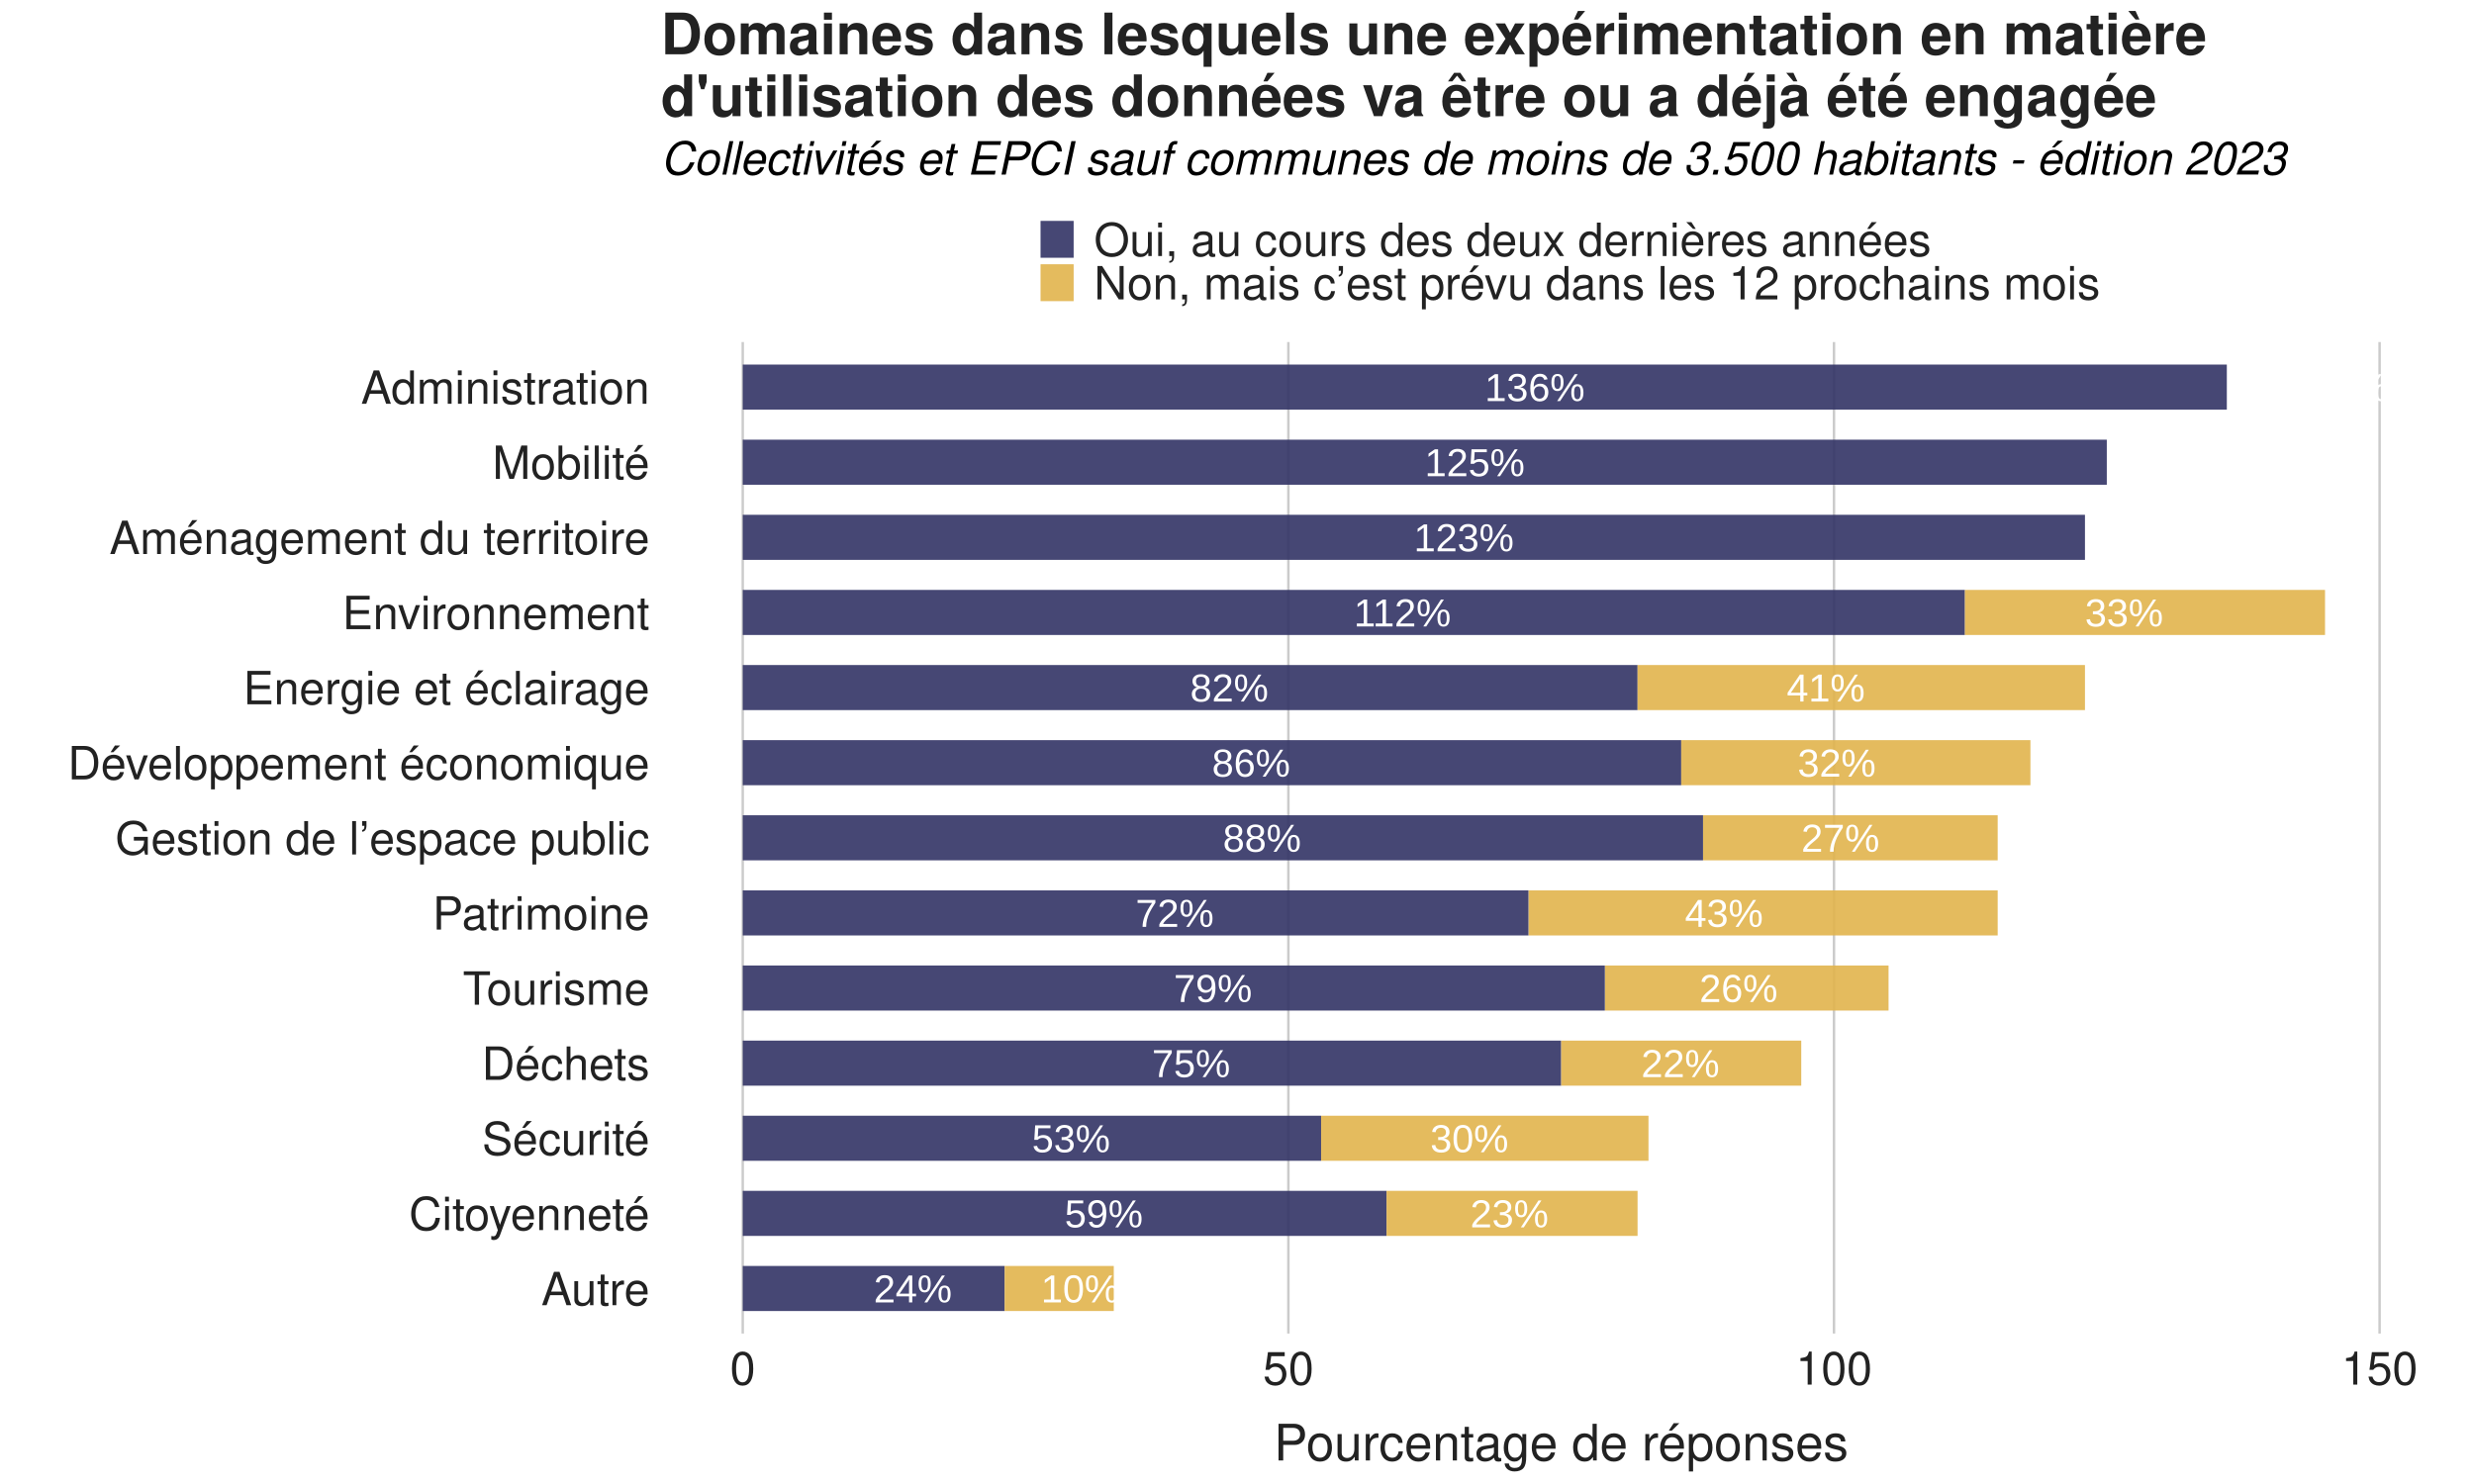
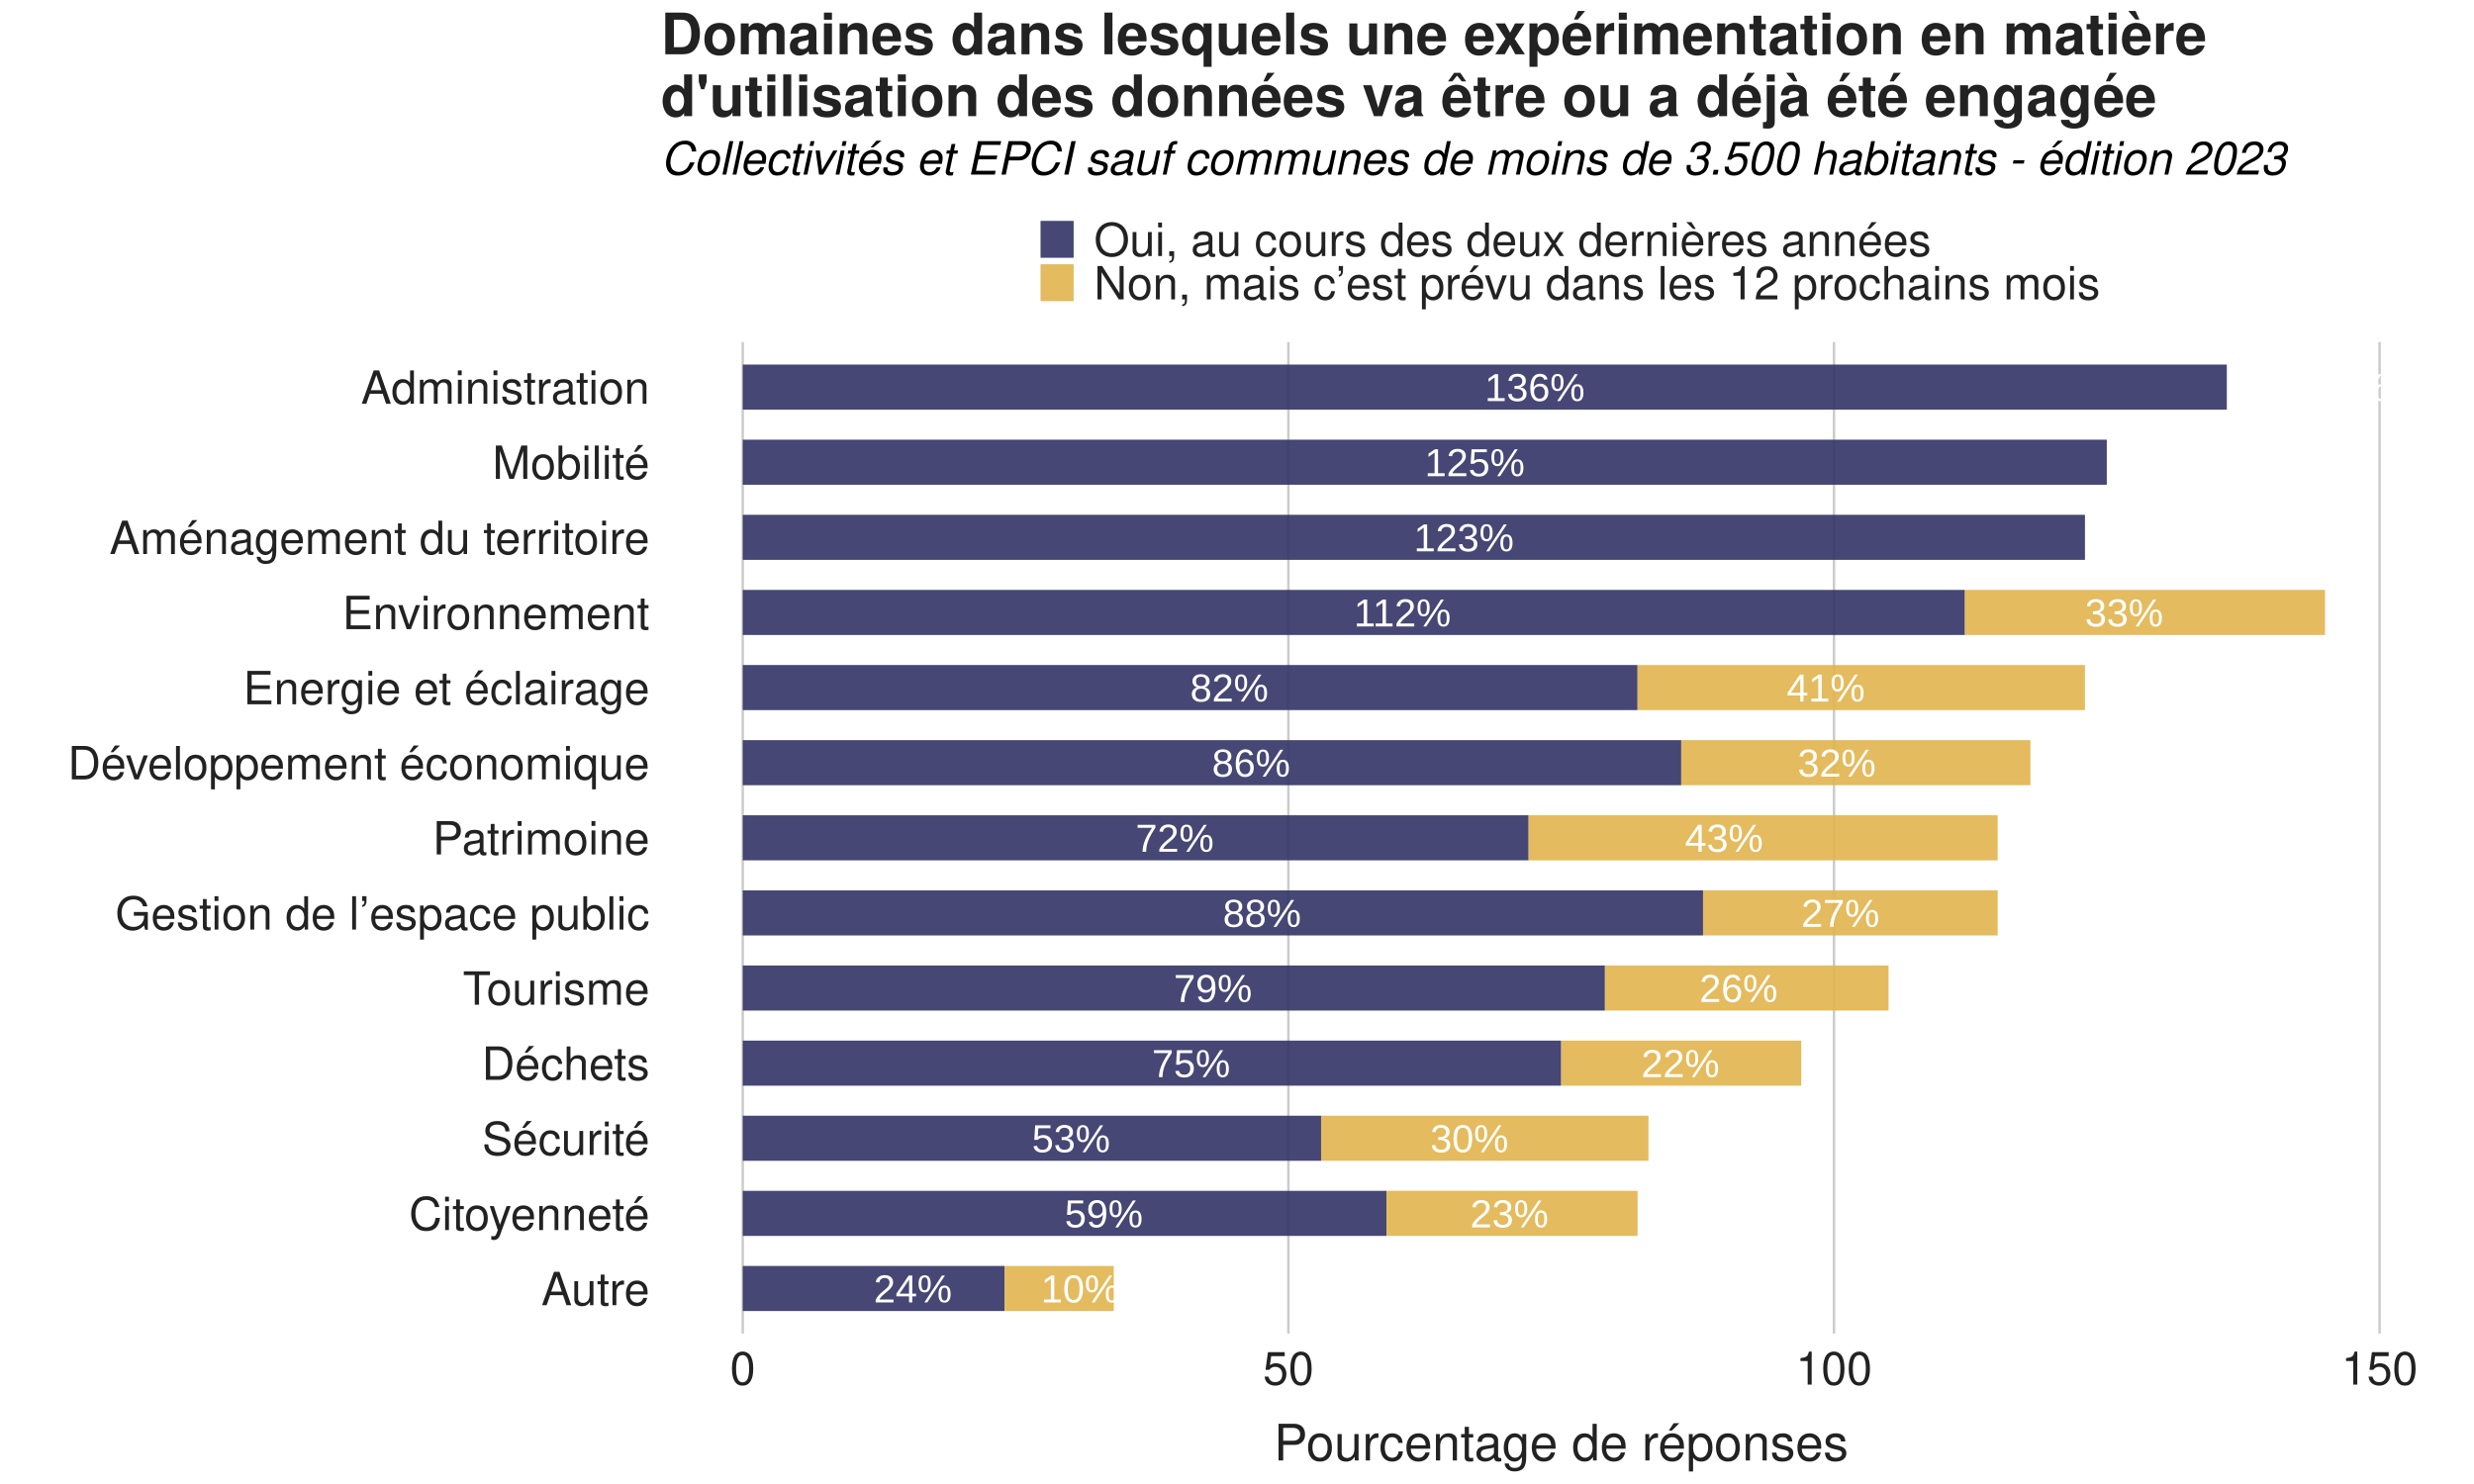
<svg xmlns="http://www.w3.org/2000/svg" class="svglite" width="1080.00pt" height="648.00pt" viewBox="0 0 1080.00 648.00">
  <defs>
    <style type="text/css">
    .svglite line, .svglite polyline, .svglite polygon, .svglite path, .svglite rect, .svglite circle {
      fill: none;
      stroke: #000000;
      stroke-linecap: round;
      stroke-linejoin: round;
      stroke-miterlimit: 10.00;
    }
    .svglite text {
      white-space: pre;
    }
  </style>
  </defs>
  <rect width="100%" height="100%" style="stroke: none; fill: #FFFFFF;" />
  <defs>
    <clipPath id="cpMC4wMHwxMDgwLjAwfDAuMDB8NjQ4LjAw">
      <rect x="0.00" y="0.00" width="1080.00" height="648.00" />
    </clipPath>
  </defs>
  <g clip-path="url(#cpMC4wMHwxMDgwLjAwfDAuMDB8NjQ4LjAw)">
    <rect x="-0" y="0.00" width="1080.00" height="648.00" style="stroke-width: 1.07; stroke: #FFFFFF; fill: #FFFFFF;" />
  </g>
  <defs>
    <clipPath id="cpMjg4LjUxfDEwNzQuNTJ8MTQ5LjM1fDU4Mi4zMQ==">
      <rect x="288.51" y="149.35" width="786.01" height="432.96" />
    </clipPath>
  </defs>
  <g clip-path="url(#cpMjg4LjUxfDEwNzQuNTJ8MTQ5LjM1fDU4Mi4zMQ==)">
    <polyline points="324.24,582.31 324.24,149.35 " style="stroke-width: 1.07; stroke: #CBCBCB; stroke-linecap: butt;" />
    <polyline points="562.43,582.31 562.43,149.35 " style="stroke-width: 1.07; stroke: #CBCBCB; stroke-linecap: butt;" />
    <polyline points="800.61,582.31 800.61,149.35 " style="stroke-width: 1.07; stroke: #CBCBCB; stroke-linecap: butt;" />
    <polyline points="1038.79,582.31 1038.79,149.35 " style="stroke-width: 1.07; stroke: #CBCBCB; stroke-linecap: butt;" />
    <rect x="324.24" y="159.19" width="647.86" height="19.68" style="stroke-width: 2.13; stroke: none; stroke-linecap: butt; stroke-linejoin: miter; fill: #323465; fill-opacity: 0.90;" />
    <rect x="324.24" y="224.79" width="585.93" height="19.68" style="stroke-width: 2.13; stroke: none; stroke-linecap: butt; stroke-linejoin: miter; fill: #323465; fill-opacity: 0.90;" />
    <rect x="324.24" y="552.79" width="114.33" height="19.68" style="stroke-width: 2.13; stroke: none; stroke-linecap: butt; stroke-linejoin: miter; fill: #323465; fill-opacity: 0.90;" />
    <rect x="438.57" y="552.79" width="47.64" height="19.68" style="stroke-width: 2.13; stroke: none; stroke-linecap: butt; stroke-linejoin: miter; fill: #E1B44D; fill-opacity: 0.90;" />
    <rect x="324.24" y="519.99" width="281.06" height="19.68" style="stroke-width: 2.13; stroke: none; stroke-linecap: butt; stroke-linejoin: miter; fill: #323465; fill-opacity: 0.90;" />
    <rect x="605.30" y="519.99" width="109.56" height="19.68" style="stroke-width: 2.13; stroke: none; stroke-linecap: butt; stroke-linejoin: miter; fill: #E1B44D; fill-opacity: 0.90;" />
    <rect x="324.24" y="454.39" width="357.28" height="19.68" style="stroke-width: 2.13; stroke: none; stroke-linecap: butt; stroke-linejoin: miter; fill: #323465; fill-opacity: 0.90;" />
    <rect x="681.52" y="454.39" width="104.80" height="19.68" style="stroke-width: 2.13; stroke: none; stroke-linecap: butt; stroke-linejoin: miter; fill: #E1B44D; fill-opacity: 0.90;" />
    <rect x="324.24" y="323.19" width="409.68" height="19.68" style="stroke-width: 2.13; stroke: none; stroke-linecap: butt; stroke-linejoin: miter; fill: #323465; fill-opacity: 0.90;" />
    <rect x="733.92" y="323.19" width="152.44" height="19.68" style="stroke-width: 2.13; stroke: none; stroke-linecap: butt; stroke-linejoin: miter; fill: #E1B44D; fill-opacity: 0.90;" />
    <rect x="324.24" y="290.39" width="390.62" height="19.68" style="stroke-width: 2.13; stroke: none; stroke-linecap: butt; stroke-linejoin: miter; fill: #323465; fill-opacity: 0.90;" />
    <rect x="714.86" y="290.39" width="195.31" height="19.68" style="stroke-width: 2.13; stroke: none; stroke-linecap: butt; stroke-linejoin: miter; fill: #E1B44D; fill-opacity: 0.90;" />
    <rect x="324.24" y="257.59" width="533.53" height="19.68" style="stroke-width: 2.13; stroke: none; stroke-linecap: butt; stroke-linejoin: miter; fill: #323465; fill-opacity: 0.90;" />
    <rect x="857.77" y="257.59" width="157.20" height="19.68" style="stroke-width: 2.13; stroke: none; stroke-linecap: butt; stroke-linejoin: miter; fill: #E1B44D; fill-opacity: 0.90;" />
-     <rect x="743.45" y="355.99" width="128.62" height="19.68" style="stroke-width: 2.13; stroke: none; stroke-linecap: butt; stroke-linejoin: miter; fill: #E1B44D; fill-opacity: 0.90;" />
-     <rect x="324.24" y="355.99" width="419.20" height="19.68" style="stroke-width: 2.13; stroke: none; stroke-linecap: butt; stroke-linejoin: miter; fill: #323465; fill-opacity: 0.90;" />
+     <rect x="743.45" y="388.79" width="128.62" height="19.68" style="stroke-width: 2.13; stroke: none; stroke-linecap: butt; stroke-linejoin: miter; fill: #E1B44D; fill-opacity: 0.90;" />
+     <rect x="324.24" y="388.79" width="419.20" height="19.68" style="stroke-width: 2.13; stroke: none; stroke-linecap: butt; stroke-linejoin: miter; fill: #323465; fill-opacity: 0.90;" />
    <rect x="324.24" y="191.99" width="595.46" height="19.68" style="stroke-width: 2.13; stroke: none; stroke-linecap: butt; stroke-linejoin: miter; fill: #323465; fill-opacity: 0.90;" />
-     <rect x="667.23" y="388.79" width="204.84" height="19.68" style="stroke-width: 2.13; stroke: none; stroke-linecap: butt; stroke-linejoin: miter; fill: #E1B44D; fill-opacity: 0.90;" />
-     <rect x="324.24" y="388.79" width="342.98" height="19.68" style="stroke-width: 2.13; stroke: none; stroke-linecap: butt; stroke-linejoin: miter; fill: #323465; fill-opacity: 0.90;" />
+     <rect x="667.23" y="355.99" width="204.84" height="19.68" style="stroke-width: 2.13; stroke: none; stroke-linecap: butt; stroke-linejoin: miter; fill: #E1B44D; fill-opacity: 0.90;" />
+     <rect x="324.24" y="355.99" width="342.98" height="19.68" style="stroke-width: 2.13; stroke: none; stroke-linecap: butt; stroke-linejoin: miter; fill: #323465; fill-opacity: 0.90;" />
    <rect x="324.24" y="487.19" width="252.47" height="19.68" style="stroke-width: 2.13; stroke: none; stroke-linecap: butt; stroke-linejoin: miter; fill: #323465; fill-opacity: 0.90;" />
    <rect x="576.72" y="487.19" width="142.91" height="19.68" style="stroke-width: 2.13; stroke: none; stroke-linecap: butt; stroke-linejoin: miter; fill: #E1B44D; fill-opacity: 0.90;" />
    <rect x="700.57" y="421.59" width="123.86" height="19.68" style="stroke-width: 2.13; stroke: none; stroke-linecap: butt; stroke-linejoin: miter; fill: #E1B44D; fill-opacity: 0.90;" />
    <rect x="324.24" y="421.59" width="376.33" height="19.68" style="stroke-width: 2.13; stroke: none; stroke-linecap: butt; stroke-linejoin: miter; fill: #323465; fill-opacity: 0.90;" />
    <text x="648.17" y="175.13" style="font-size: 17.07px;fill: #FFFFFF; font-family: &quot;Arial&quot;;" textLength="43.47px" lengthAdjust="spacingAndGlyphs">136%</text>
    <text x="1008.62" y="175.13" style="font-size: 17.07px;fill: #FFFFFF; font-family: &quot;Arial&quot;;" textLength="33.70px" lengthAdjust="spacingAndGlyphs">23%</text>
    <text x="617.21" y="240.73" style="font-size: 17.07px;fill: #FFFFFF; font-family: &quot;Arial&quot;;" textLength="43.47px" lengthAdjust="spacingAndGlyphs">123%</text>
    <text x="959.40" y="240.73" style="font-size: 17.07px;fill: #FFFFFF; font-family: &quot;Arial&quot;;" textLength="33.70px" lengthAdjust="spacingAndGlyphs">31%</text>
    <text x="381.41" y="568.72" style="font-size: 17.07px;fill: #FFFFFF; font-family: &quot;Arial&quot;;" textLength="33.70px" lengthAdjust="spacingAndGlyphs">24%</text>
    <text x="454.45" y="568.72" style="font-size: 17.07px;fill: #FFFFFF; font-family: &quot;Arial&quot;;" textLength="33.70px" lengthAdjust="spacingAndGlyphs">10%</text>
    <text x="464.77" y="535.93" style="font-size: 17.07px;fill: #FFFFFF; font-family: &quot;Arial&quot;;" textLength="33.70px" lengthAdjust="spacingAndGlyphs">59%</text>
    <text x="641.82" y="535.93" style="font-size: 17.07px;fill: #FFFFFF; font-family: &quot;Arial&quot;;" textLength="33.70px" lengthAdjust="spacingAndGlyphs">23%</text>
    <text x="502.88" y="470.33" style="font-size: 17.07px;fill: #FFFFFF; font-family: &quot;Arial&quot;;" textLength="33.70px" lengthAdjust="spacingAndGlyphs">75%</text>
    <text x="716.45" y="470.33" style="font-size: 17.07px;fill: #FFFFFF; font-family: &quot;Arial&quot;;" textLength="33.70px" lengthAdjust="spacingAndGlyphs">22%</text>
    <text x="529.08" y="339.13" style="font-size: 17.07px;fill: #FFFFFF; font-family: &quot;Arial&quot;;" textLength="33.70px" lengthAdjust="spacingAndGlyphs">86%</text>
    <text x="784.73" y="339.13" style="font-size: 17.07px;fill: #FFFFFF; font-family: &quot;Arial&quot;;" textLength="33.70px" lengthAdjust="spacingAndGlyphs">32%</text>
    <text x="519.55" y="306.33" style="font-size: 17.07px;fill: #FFFFFF; font-family: &quot;Arial&quot;;" textLength="33.70px" lengthAdjust="spacingAndGlyphs">82%</text>
    <text x="779.97" y="306.33" style="font-size: 17.07px;fill: #FFFFFF; font-family: &quot;Arial&quot;;" textLength="33.70px" lengthAdjust="spacingAndGlyphs">41%</text>
    <text x="591.01" y="273.53" style="font-size: 17.07px;fill: #FFFFFF; font-family: &quot;Arial&quot;;" textLength="43.47px" lengthAdjust="spacingAndGlyphs">112%</text>
    <text x="910.17" y="273.53" style="font-size: 17.07px;fill: #FFFFFF; font-family: &quot;Arial&quot;;" textLength="33.70px" lengthAdjust="spacingAndGlyphs">33%</text>
-     <text x="786.32" y="371.93" style="font-size: 17.07px;fill: #FFFFFF; font-family: &quot;Arial&quot;;" textLength="33.70px" lengthAdjust="spacingAndGlyphs">27%</text>
-     <text x="533.84" y="371.93" style="font-size: 17.07px;fill: #FFFFFF; font-family: &quot;Arial&quot;;" textLength="33.70px" lengthAdjust="spacingAndGlyphs">88%</text>
+     <text x="786.32" y="404.73" style="font-size: 17.07px;fill: #FFFFFF; font-family: &quot;Arial&quot;;" textLength="33.70px" lengthAdjust="spacingAndGlyphs">27%</text>
+     <text x="533.84" y="404.73" style="font-size: 17.07px;fill: #FFFFFF; font-family: &quot;Arial&quot;;" textLength="33.70px" lengthAdjust="spacingAndGlyphs">88%</text>
    <text x="621.97" y="207.93" style="font-size: 17.07px;fill: #FFFFFF; font-family: &quot;Arial&quot;;" textLength="43.47px" lengthAdjust="spacingAndGlyphs">125%</text>
    <text x="968.93" y="207.93" style="font-size: 17.07px;fill: #FFFFFF; font-family: &quot;Arial&quot;;" textLength="33.70px" lengthAdjust="spacingAndGlyphs">31%</text>
-     <text x="735.51" y="404.73" style="font-size: 17.07px;fill: #FFFFFF; font-family: &quot;Arial&quot;;" textLength="33.70px" lengthAdjust="spacingAndGlyphs">43%</text>
-     <text x="495.73" y="404.73" style="font-size: 17.07px;fill: #FFFFFF; font-family: &quot;Arial&quot;;" textLength="33.70px" lengthAdjust="spacingAndGlyphs">72%</text>
+     <text x="735.51" y="371.93" style="font-size: 17.07px;fill: #FFFFFF; font-family: &quot;Arial&quot;;" textLength="33.70px" lengthAdjust="spacingAndGlyphs">43%</text>
+     <text x="495.73" y="371.93" style="font-size: 17.07px;fill: #FFFFFF; font-family: &quot;Arial&quot;;" textLength="33.70px" lengthAdjust="spacingAndGlyphs">72%</text>
    <text x="450.48" y="503.13" style="font-size: 17.07px;fill: #FFFFFF; font-family: &quot;Arial&quot;;" textLength="33.70px" lengthAdjust="spacingAndGlyphs">53%</text>
    <text x="624.35" y="503.13" style="font-size: 17.07px;fill: #FFFFFF; font-family: &quot;Arial&quot;;" textLength="33.70px" lengthAdjust="spacingAndGlyphs">30%</text>
    <text x="741.86" y="437.53" style="font-size: 17.07px;fill: #FFFFFF; font-family: &quot;Arial&quot;;" textLength="33.70px" lengthAdjust="spacingAndGlyphs">26%</text>
    <text x="512.41" y="437.53" style="font-size: 17.07px;fill: #FFFFFF; font-family: &quot;Arial&quot;;" textLength="33.70px" lengthAdjust="spacingAndGlyphs">79%</text>
  </g>
  <g clip-path="url(#cpMC4wMHwxMDgwLjAwfDAuMDB8NjQ4LjAw)">
    <text x="283.58" y="569.92" text-anchor="end" style="font-size: 20.00px;fill: #222222; font-family: &quot;Nimbus Sans&quot;;" textLength="47.79px" lengthAdjust="spacingAndGlyphs">Autre</text>
    <text x="283.58" y="537.12" text-anchor="end" style="font-size: 20.00px;fill: #222222; font-family: &quot;Nimbus Sans&quot;;" textLength="106.70px" lengthAdjust="spacingAndGlyphs">Citoyenneté</text>
    <text x="283.58" y="504.32" text-anchor="end" style="font-size: 20.00px;fill: #222222; font-family: &quot;Nimbus Sans&quot;;" textLength="73.35px" lengthAdjust="spacingAndGlyphs">Sécurité</text>
    <text x="283.58" y="471.52" text-anchor="end" style="font-size: 20.00px;fill: #222222; font-family: &quot;Nimbus Sans&quot;;" textLength="73.35px" lengthAdjust="spacingAndGlyphs">Déchets</text>
    <text x="283.58" y="438.72" text-anchor="end" style="font-size: 20.00px;fill: #222222; font-family: &quot;Nimbus Sans&quot;;" textLength="83.33px" lengthAdjust="spacingAndGlyphs">Tourisme</text>
-     <text x="283.58" y="405.92" text-anchor="end" style="font-size: 20.00px;fill: #222222; font-family: &quot;Nimbus Sans&quot;;" textLength="95.57px" lengthAdjust="spacingAndGlyphs">Patrimoine</text>
-     <text x="283.58" y="373.12" text-anchor="end" style="font-size: 20.00px;fill: #222222; font-family: &quot;Nimbus Sans&quot;;" textLength="233.41px" lengthAdjust="spacingAndGlyphs">Gestion de l’espace public</text>
+     <text x="283.58" y="405.92" text-anchor="end" style="font-size: 20.00px;fill: #222222; font-family: &quot;Nimbus Sans&quot;;" textLength="233.41px" lengthAdjust="spacingAndGlyphs">Gestion de l’espace public</text>
+     <text x="283.58" y="373.12" text-anchor="end" style="font-size: 20.00px;fill: #222222; font-family: &quot;Nimbus Sans&quot;;" textLength="95.57px" lengthAdjust="spacingAndGlyphs">Patrimoine</text>
    <text x="283.58" y="340.32" text-anchor="end" style="font-size: 20.00px;fill: #222222; font-family: &quot;Nimbus Sans&quot;;" textLength="254.52px" lengthAdjust="spacingAndGlyphs">Développement économique</text>
    <text x="283.58" y="307.52" text-anchor="end" style="font-size: 20.00px;fill: #222222; font-family: &quot;Nimbus Sans&quot;;" textLength="177.83px" lengthAdjust="spacingAndGlyphs">Energie et éclairage</text>
    <text x="283.58" y="274.72" text-anchor="end" style="font-size: 20.00px;fill: #222222; font-family: &quot;Nimbus Sans&quot;;" textLength="134.48px" lengthAdjust="spacingAndGlyphs">Environnement</text>
    <text x="283.58" y="241.92" text-anchor="end" style="font-size: 20.00px;fill: #222222; font-family: &quot;Nimbus Sans&quot;;" textLength="236.72px" lengthAdjust="spacingAndGlyphs">Aménagement du territoire</text>
    <text x="283.58" y="209.12" text-anchor="end" style="font-size: 20.00px;fill: #222222; font-family: &quot;Nimbus Sans&quot;;" textLength="68.90px" lengthAdjust="spacingAndGlyphs">Mobilité</text>
    <text x="283.58" y="176.32" text-anchor="end" style="font-size: 20.00px;fill: #222222; font-family: &quot;Nimbus Sans&quot;;" textLength="126.69px" lengthAdjust="spacingAndGlyphs">Administration</text>
    <text x="324.24" y="604.61" text-anchor="middle" style="font-size: 20.00px;fill: #222222; font-family: &quot;Nimbus Sans&quot;;" textLength="11.12px" lengthAdjust="spacingAndGlyphs">0</text>
    <text x="562.43" y="604.61" text-anchor="middle" style="font-size: 20.00px;fill: #222222; font-family: &quot;Nimbus Sans&quot;;" textLength="22.23px" lengthAdjust="spacingAndGlyphs">50</text>
    <text x="800.61" y="604.61" text-anchor="middle" style="font-size: 20.00px;fill: #222222; font-family: &quot;Nimbus Sans&quot;;" textLength="33.35px" lengthAdjust="spacingAndGlyphs">100</text>
    <text x="1038.79" y="604.61" text-anchor="middle" style="font-size: 20.00px;fill: #222222; font-family: &quot;Nimbus Sans&quot;;" textLength="33.35px" lengthAdjust="spacingAndGlyphs">150</text>
    <text x="681.52" y="637.72" text-anchor="middle" style="font-size: 22.00px;fill: #222222; font-family: &quot;Nimbus Sans&quot;;" textLength="251.94px" lengthAdjust="spacingAndGlyphs">Pourcentage de réponses</text>
    <rect x="454.24" y="96.45" width="14.45" height="16.11" style="stroke-width: 2.13; stroke: none; stroke-linecap: butt; stroke-linejoin: miter; fill: #323465; fill-opacity: 0.90;" />
    <rect x="454.24" y="115.39" width="14.45" height="16.11" style="stroke-width: 2.13; stroke: none; stroke-linecap: butt; stroke-linejoin: miter; fill: #E1B44D; fill-opacity: 0.90;" />
    <text x="477.58" y="111.79" style="font-size: 20.00px;fill: #222222; font-family: &quot;Nimbus Sans&quot;;" textLength="365.67px" lengthAdjust="spacingAndGlyphs">Oui, au cours des deux dernières années</text>
    <text x="477.58" y="130.73" style="font-size: 20.00px;fill: #222222; font-family: &quot;Nimbus Sans&quot;;" textLength="440.11px" lengthAdjust="spacingAndGlyphs">Non, mais c’est prévu dans les 12 prochains mois</text>
    <text x="288.51" y="76.22" style="font-size: 20.00px; font-style: italic; font-family: &quot;Nimbus Sans&quot;;" textLength="711.34px" lengthAdjust="spacingAndGlyphs">Collectivités et EPCI sauf communes de moins de 3.500 habitants - édition 2023</text>
    <text x="288.51" y="23.71" style="font-size: 25.00px; font-weight: bold;fill: #222222; font-family: &quot;Nimbus Sans&quot;;" textLength="675.31px" lengthAdjust="spacingAndGlyphs">Domaines dans lesquels une expérimentation en matière</text>
    <text x="288.51" y="50.71" style="font-size: 25.00px; font-weight: bold;fill: #222222; font-family: &quot;Nimbus Sans&quot;;" textLength="653.48px" lengthAdjust="spacingAndGlyphs">d'utilisation des données va être ou a déjà été engagée</text>
  </g>
</svg>
